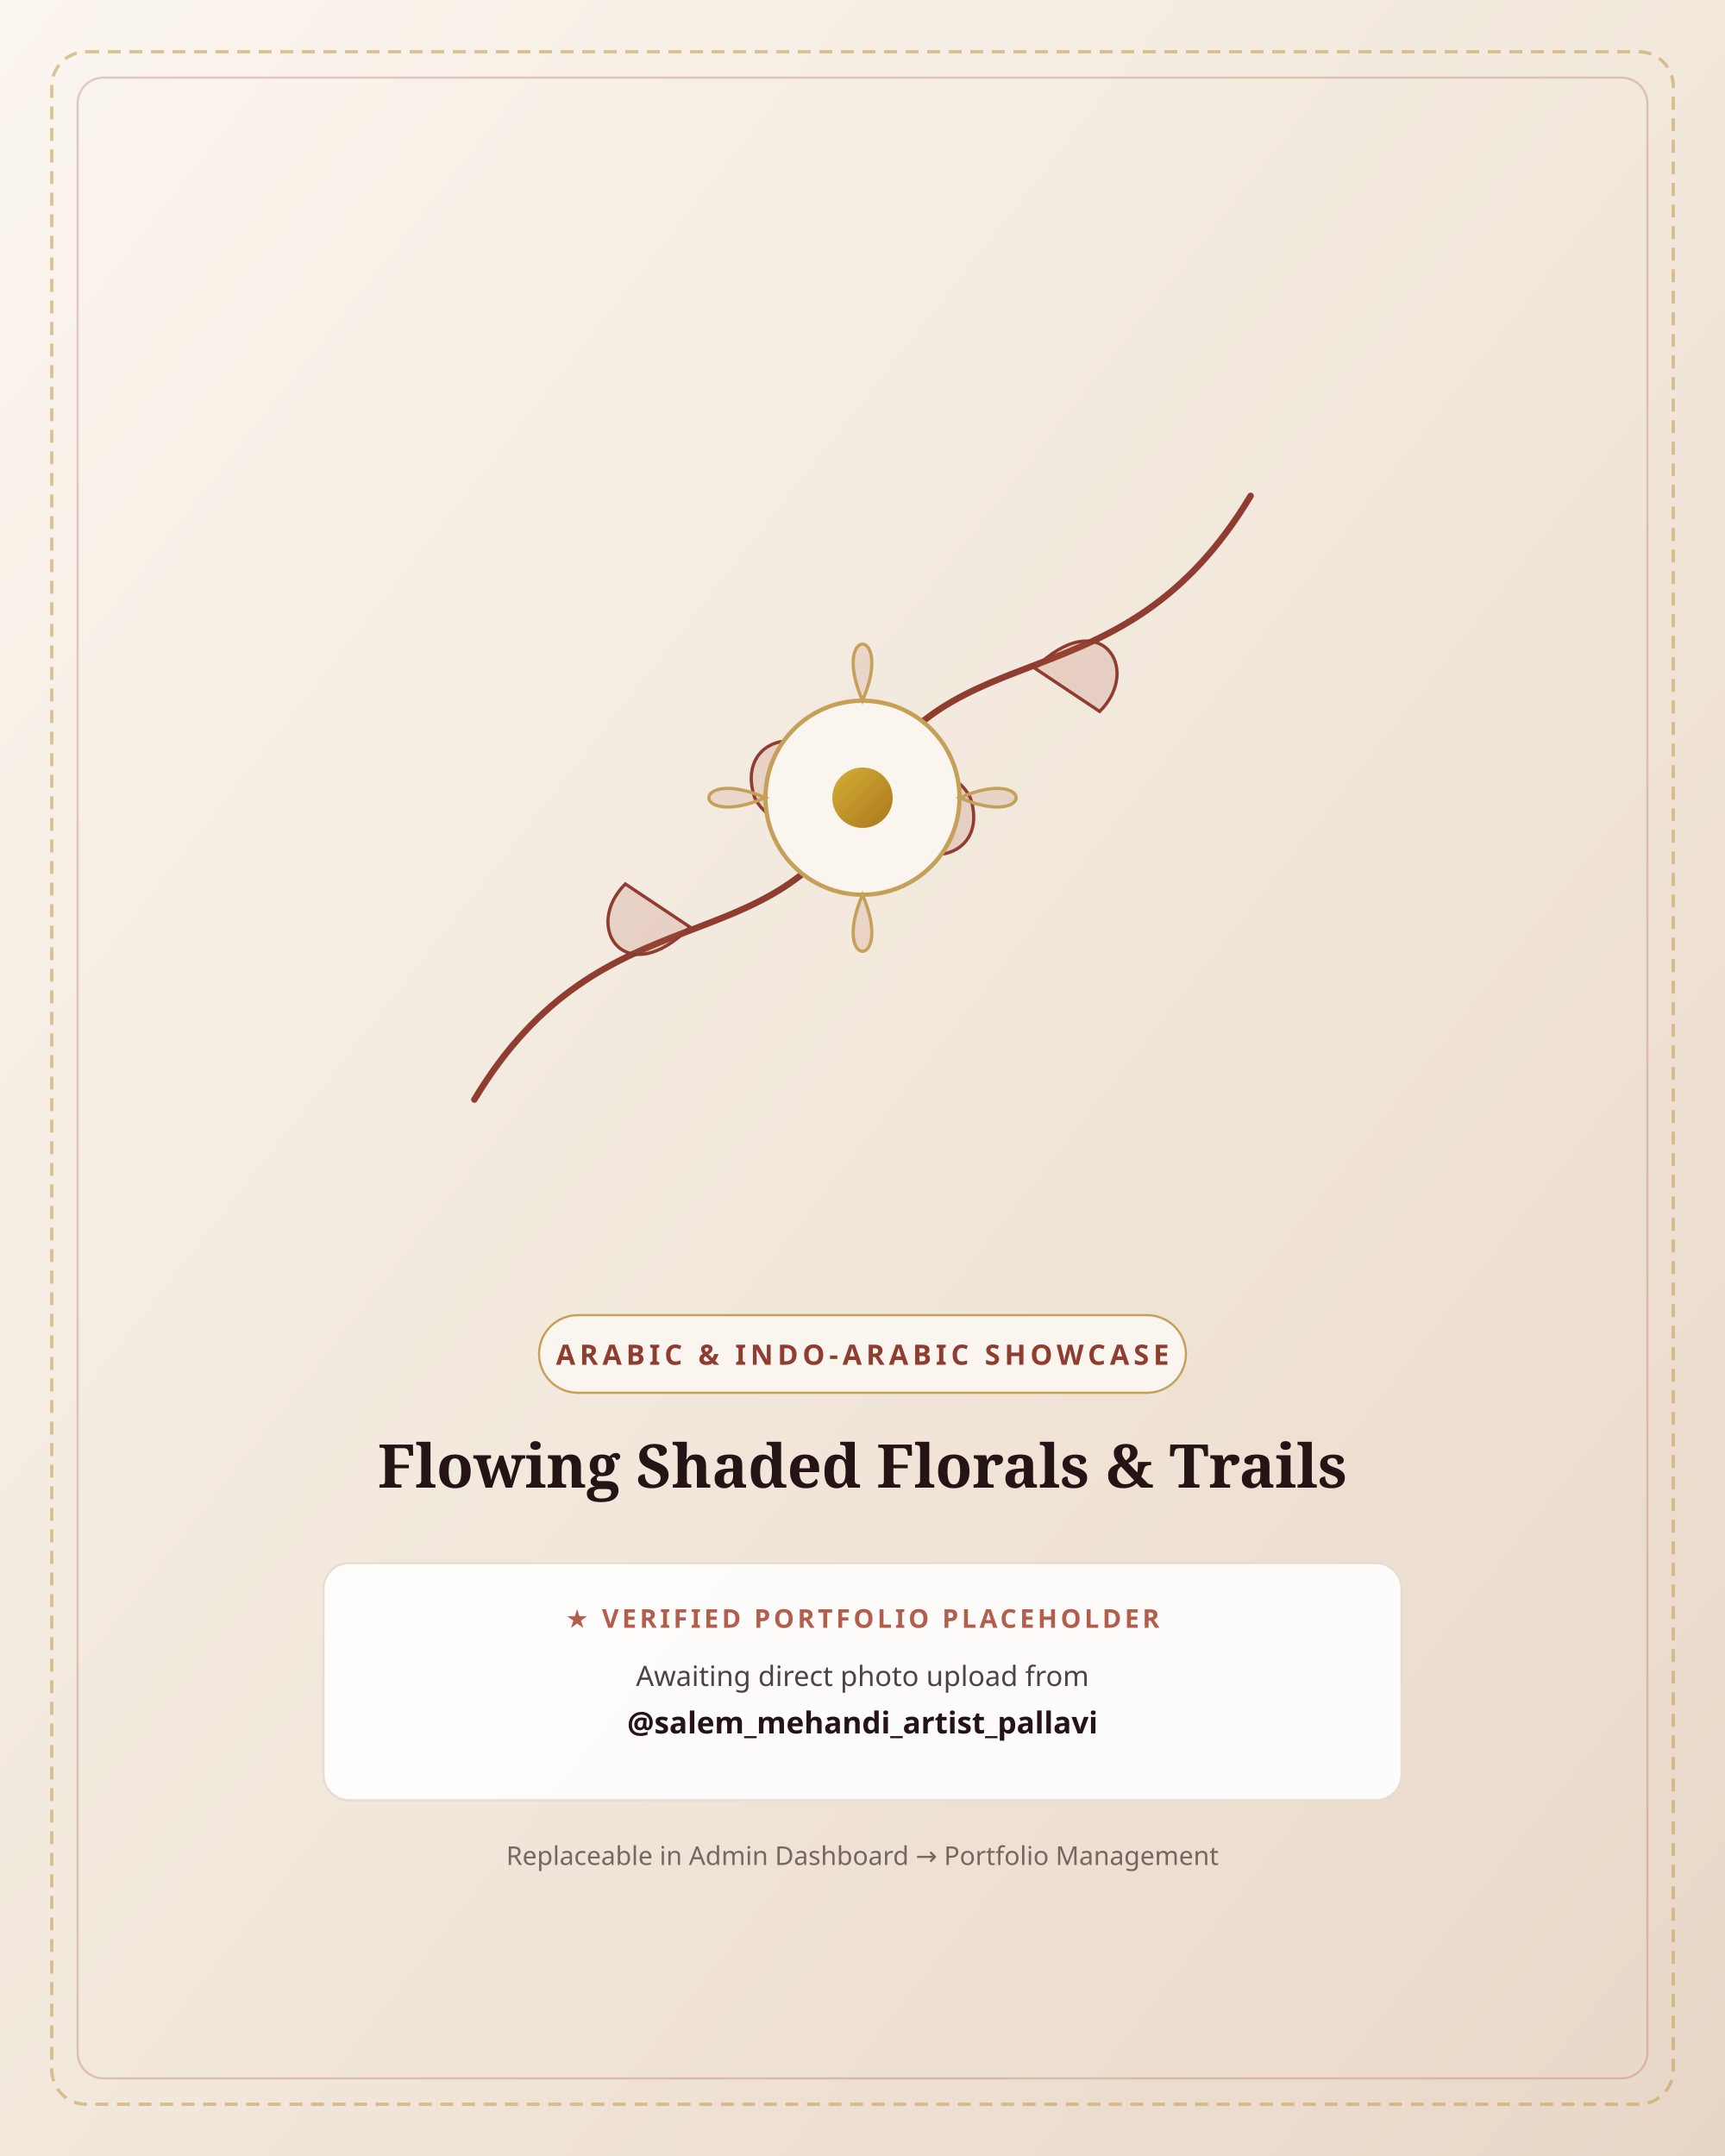
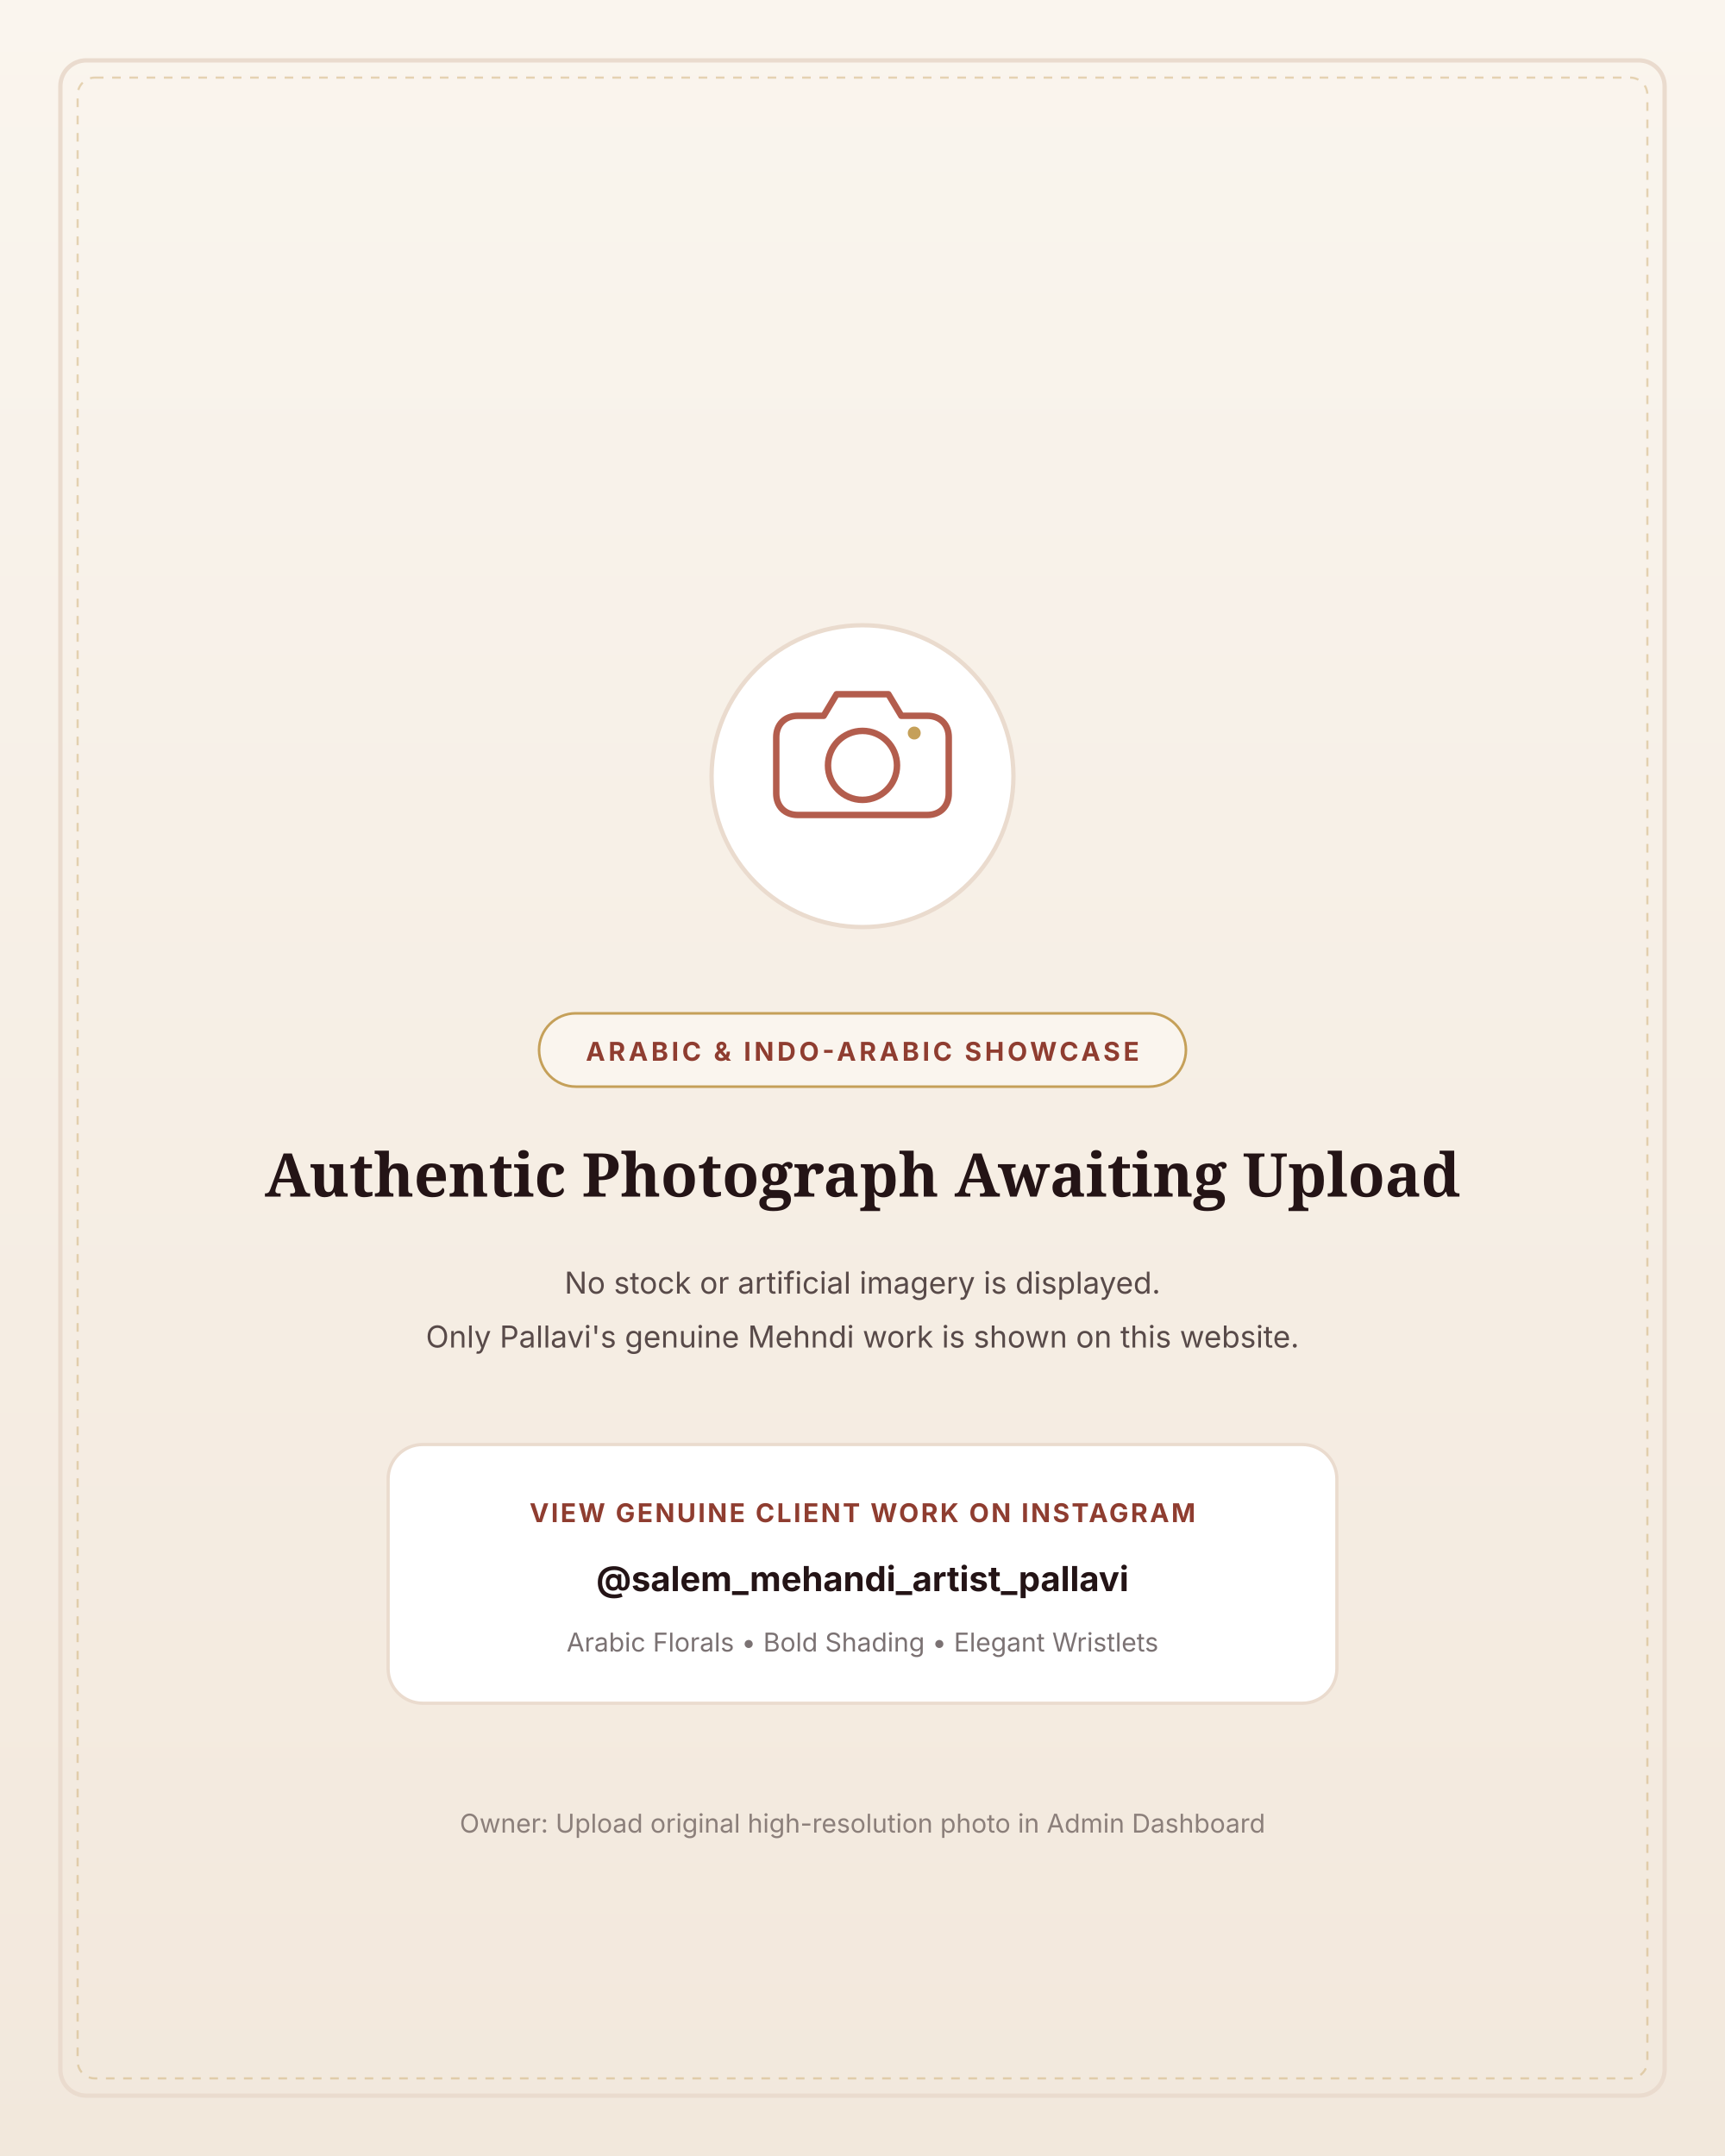
<svg xmlns="http://www.w3.org/2000/svg" viewBox="0 0 800 1000" width="800" height="1000">
  <defs>
-     <linearGradient id="bgGrad2" x1="0" y1="0" x2="1" y2="1">
+     <linearGradient id="frameBg2" x1="0" y1="0" x2="0" y2="1">
      <stop offset="0%" stop-color="#FAF5EE" />
-       <stop offset="50%" stop-color="#F2E8DC" />
-       <stop offset="100%" stop-color="#E8D7C7" />
-     </linearGradient>
-     <linearGradient id="goldGrad2" x1="0" y1="0" x2="1" y2="1">
-       <stop offset="0%" stop-color="#D4AF37" />
-       <stop offset="100%" stop-color="#AA771C" />
+       <stop offset="100%" stop-color="#F2E8DC" />
    </linearGradient>
  </defs>
-   <rect width="800" height="1000" fill="url(#bgGrad2)" />
-   <rect x="24" y="24" width="752" height="952" rx="16" fill="none" stroke="#C5A059" stroke-width="1.5" stroke-dasharray="6 4" opacity="0.6" />
-   <rect x="36" y="36" width="728" height="928" rx="12" fill="none" stroke="#B35D4D" stroke-width="1" opacity="0.3" />
-   <g transform="translate(400, 370)">
-     <path d="M-180 140 C -120 40, -40 80, 0 0 C 40 -80, 120 -40, 180 -140" fill="none" stroke="#8F3D30" stroke-width="3" stroke-linecap="round" />
-     <g fill="#B35D4D" fill-opacity="0.18" stroke="#8F3D30" stroke-width="1.5">
-       <path d="M0 0 C -20 -40, -60 -30, -50 0 C -40 20, -10 10, 0 0 Z" />
-       <path d="M0 0 C 20 40, 60 30, 50 0 C 40 -20, 10 -10, 0 0 Z" />
-       <path d="M80 -60 C 110 -90, 130 -60, 110 -40 Z" />
-       <path d="M-80 60 C -110 90, -130 60, -110 40 Z" />
-     </g>
-     <g transform="translate(0, 0)">
-       <circle cx="0" cy="0" r="45" fill="#FAF5EE" stroke="#C5A059" stroke-width="2" />
-       <circle cx="0" cy="0" r="14" fill="url(#goldGrad2)" />
-       <g fill="#B35D4D" fill-opacity="0.15" stroke="#C5A059" stroke-width="1.5">
-         <path d="M0 -45 C -15 -80, 15 -80, 0 -45 Z" />
-         <path d="M0 45 C -15 80, 15 80, 0 45 Z" />
-         <path d="M-45 0 C -80 -15, -80 15, -45 0 Z" />
-         <path d="M45 0 C 80 -15, 80 15, 45 0 Z" />
-       </g>
+   <rect width="800" height="1000" fill="url(#frameBg2)" />
+   <rect x="28" y="28" width="744" height="944" rx="12" fill="none" stroke="#EADBCE" stroke-width="2" />
+   <rect x="36" y="36" width="728" height="928" rx="8" fill="none" stroke="#C5A059" stroke-width="1" stroke-dasharray="4 4" opacity="0.4" />
+   <g transform="translate(400, 360)">
+     <circle cx="0" cy="0" r="70" fill="#FFFFFF" stroke="#EADBCE" stroke-width="2" />
+     <g fill="none" stroke="#B35D4D" stroke-width="3" stroke-linecap="round" stroke-linejoin="round">
+       <path d="M-30 18 L 30 18 C 36 18, 40 14, 40 8 L 40 -18 C 40 -24, 36 -28, 30 -28 L 18 -28 L 12 -38 L -12 -38 L -18 -28 L -30 -28 C -36 -28, -40 -24, -40 -18 L -40 8 C -40 14, -36 18, -30 18 Z" />
+       <circle cx="0" cy="-5" r="16" />
+       <circle cx="24" cy="-20" r="3" fill="#C5A059" stroke="none" />
    </g>
  </g>
-   <g text-anchor="middle" font-family="'Playfair Display', Georgia, serif">
-     <rect x="250" y="610" width="300" height="36" rx="18" fill="#FAF5EE" stroke="#C5A059" stroke-width="1" />
-     <text x="400" y="633" font-family="'Plus Jakarta Sans', system-ui, sans-serif" font-size="13" font-weight="700" fill="#8F3D30" letter-spacing="2">
+   <g text-anchor="middle" font-family="'Plus Jakarta Sans', system-ui, -apple-system, sans-serif">
+     <rect x="250" y="470" width="300" height="34" rx="17" fill="#FAF5EE" stroke="#C5A059" stroke-width="1.2" />
+     <text x="400" y="492" font-size="12" font-weight="700" fill="#8F3D30" letter-spacing="1.5">
      ARABIC &amp; INDO-ARABIC SHOWCASE
    </text>
-     <text x="400" y="690" font-size="28" font-weight="700" fill="#241416">
-       Flowing Shaded Florals &amp; Trails
+     <text x="400" y="555" font-family="'Playfair Display', Georgia, serif" font-size="28" font-weight="700" fill="#241416">
+       Authentic Photograph Awaiting Upload
    </text>
-     <rect x="150" y="725" width="500" height="110" rx="12" fill="#FFFFFF" fill-opacity="0.9" stroke="#EADBCE" stroke-width="1" />
-     <text x="400" y="755" font-family="'Plus Jakarta Sans', system-ui, sans-serif" font-size="12" font-weight="700" fill="#B35D4D" letter-spacing="1.5">
-       ★ VERIFIED PORTFOLIO PLACEHOLDER
+     <text x="400" y="600" font-size="14" fill="#241416" fill-opacity="0.75">
+       No stock or artificial imagery is displayed.
    </text>
-     <text x="400" y="782" font-family="'Plus Jakarta Sans', system-ui, sans-serif" font-size="13" fill="#241416" fill-opacity="0.8">
-       Awaiting direct photo upload from
+     <text x="400" y="625" font-size="14" fill="#241416" fill-opacity="0.75">
+       Only Pallavi's genuine Mehndi work is shown on this website.
    </text>
-     <text x="400" y="804" font-family="'Plus Jakarta Sans', system-ui, sans-serif" font-size="14" font-weight="700" fill="#241416">
-       @salem_mehandi_artist_pallavi
-     </text>
-     <text x="400" y="865" font-family="'Plus Jakarta Sans', system-ui, sans-serif" font-size="12" fill="#241416" fill-opacity="0.6">
-       Replaceable in Admin Dashboard → Portfolio Management
+     <g transform="translate(180, 670)">
+       <rect x="0" y="0" width="440" height="120" rx="16" fill="#FFFFFF" stroke="#EADBCE" stroke-width="1.5" />
+       <text x="220" y="36" font-size="12" font-weight="700" fill="#8F3D30" letter-spacing="1">
+         VIEW GENUINE CLIENT WORK ON INSTAGRAM
+       </text>
+       <text x="220" y="68" font-size="16" font-weight="700" fill="#241416">
+         @salem_mehandi_artist_pallavi
+       </text>
+       <text x="220" y="96" font-size="12" fill="#241416" fill-opacity="0.6">
+         Arabic Florals • Bold Shading • Elegant Wristlets
+       </text>
+     </g>
+     <text x="400" y="850" font-size="12" fill="#241416" fill-opacity="0.5">
+       Owner: Upload original high-resolution photo in Admin Dashboard
    </text>
  </g>
</svg>
